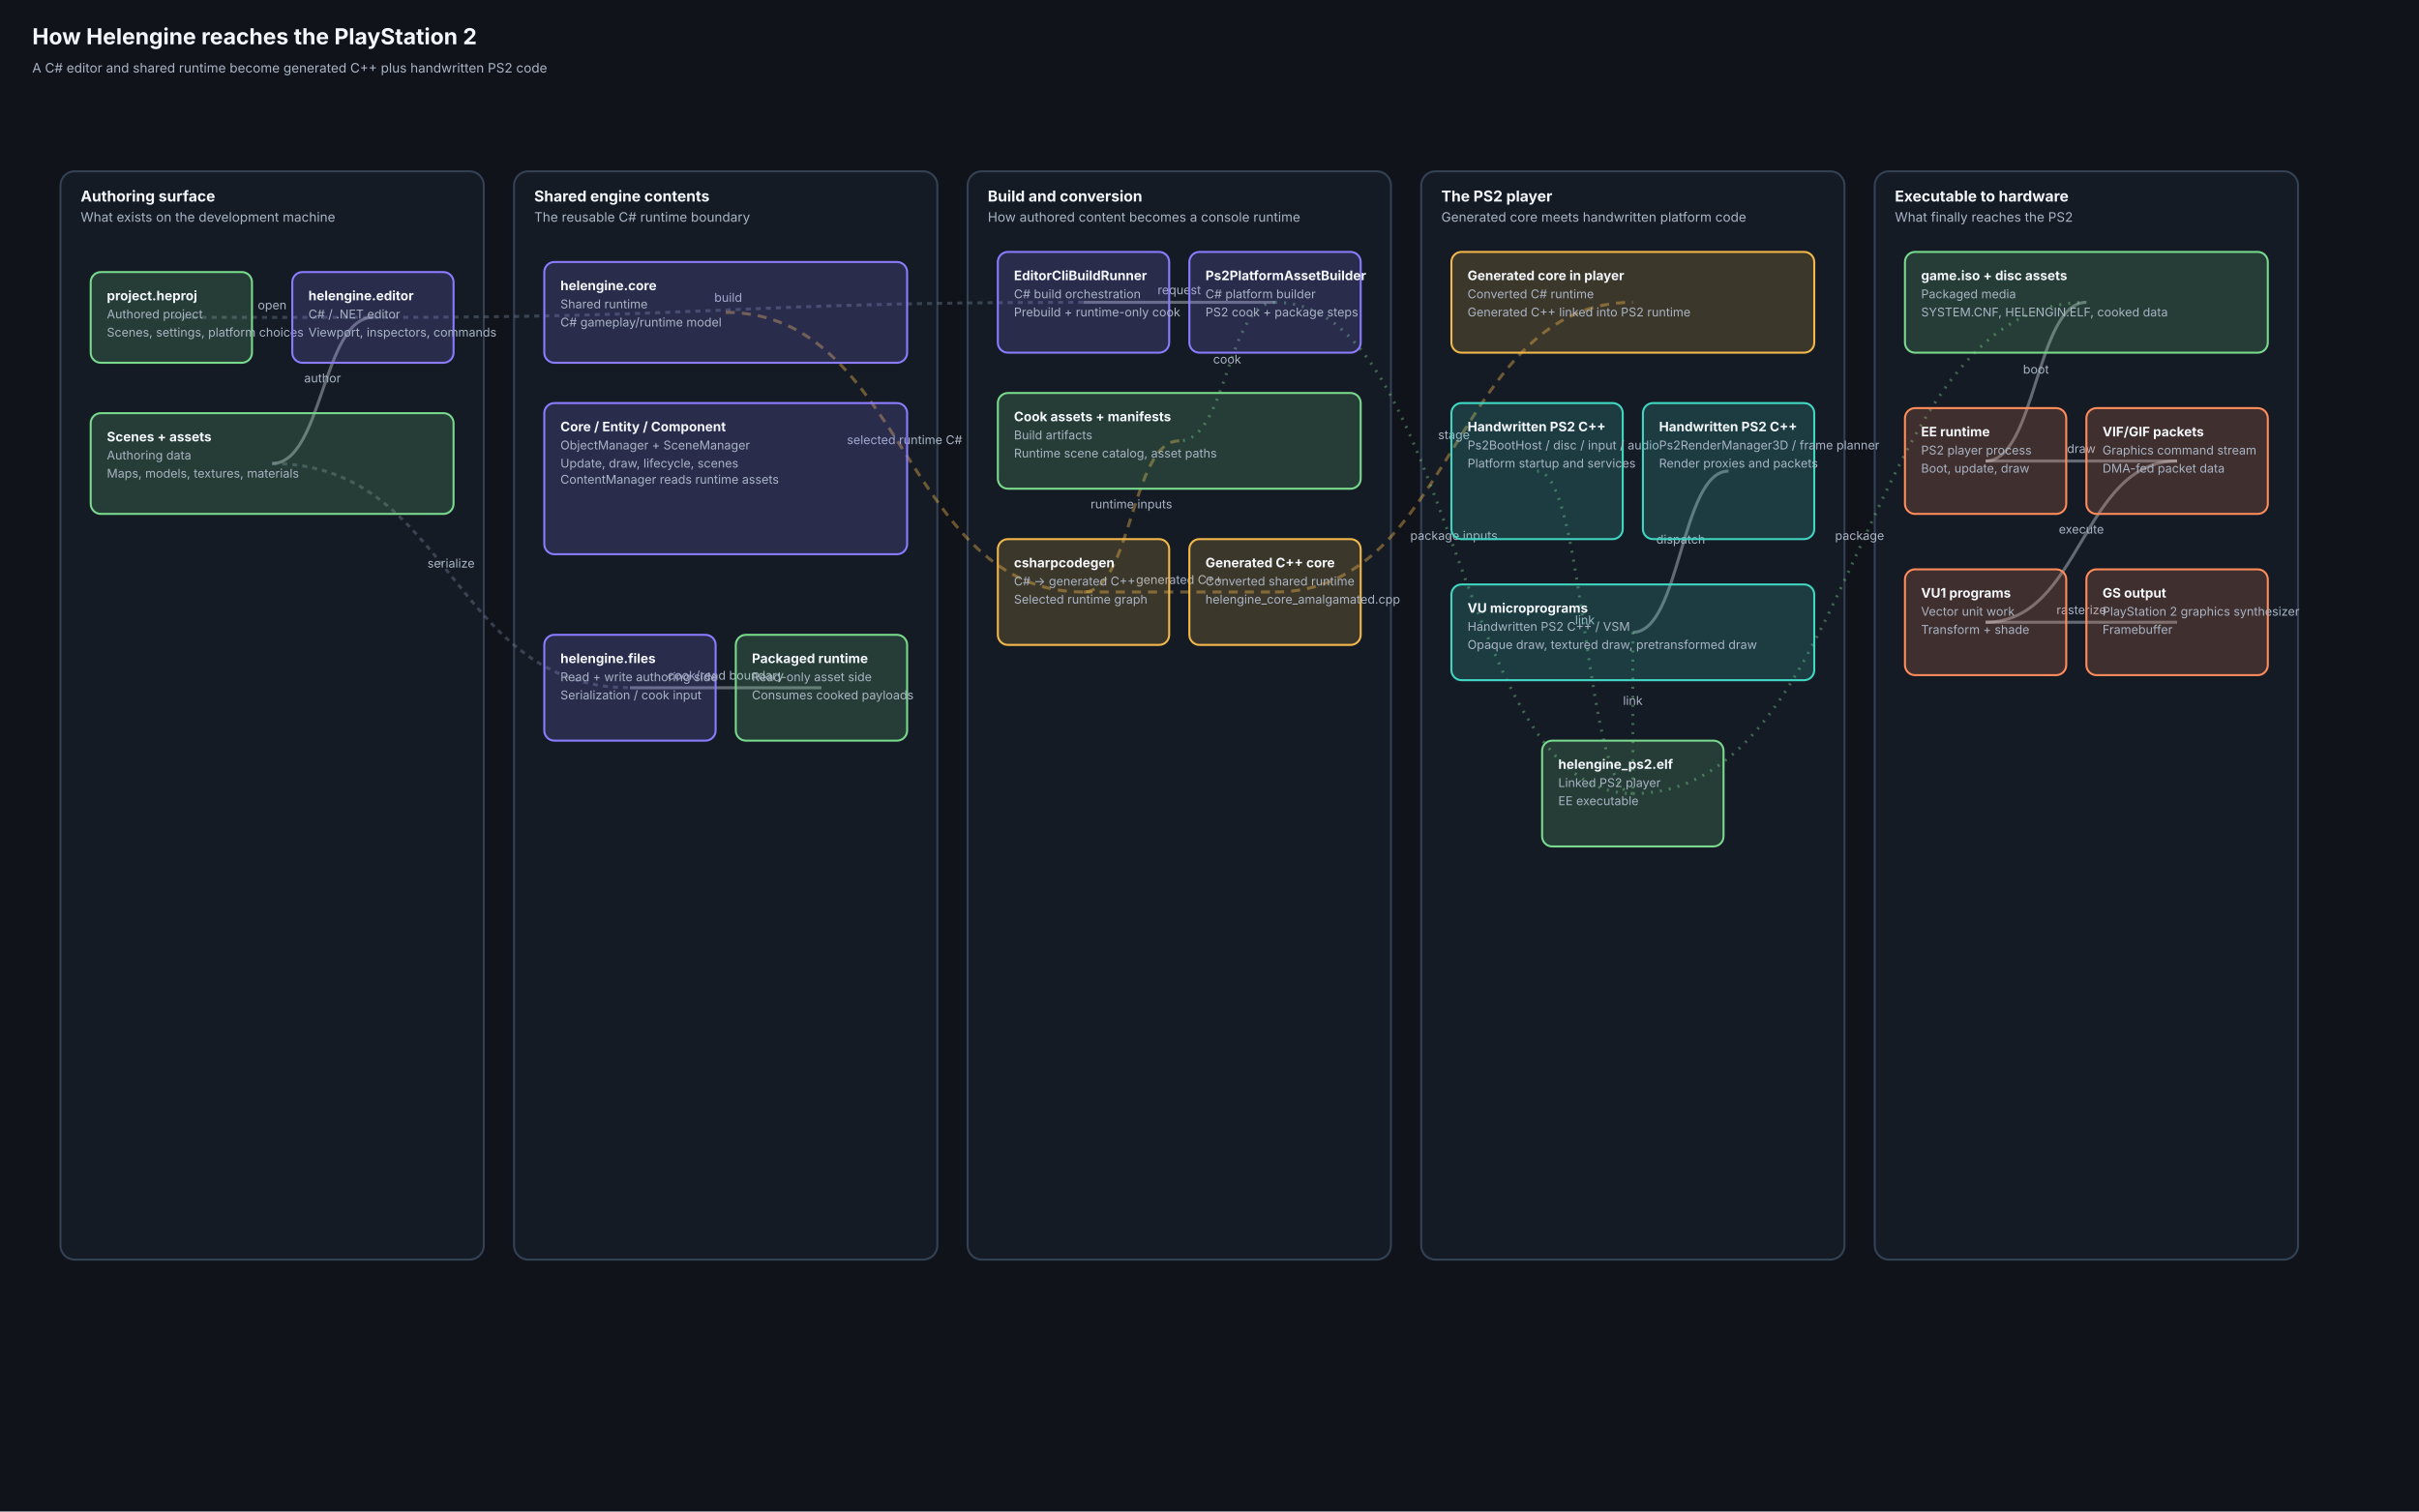
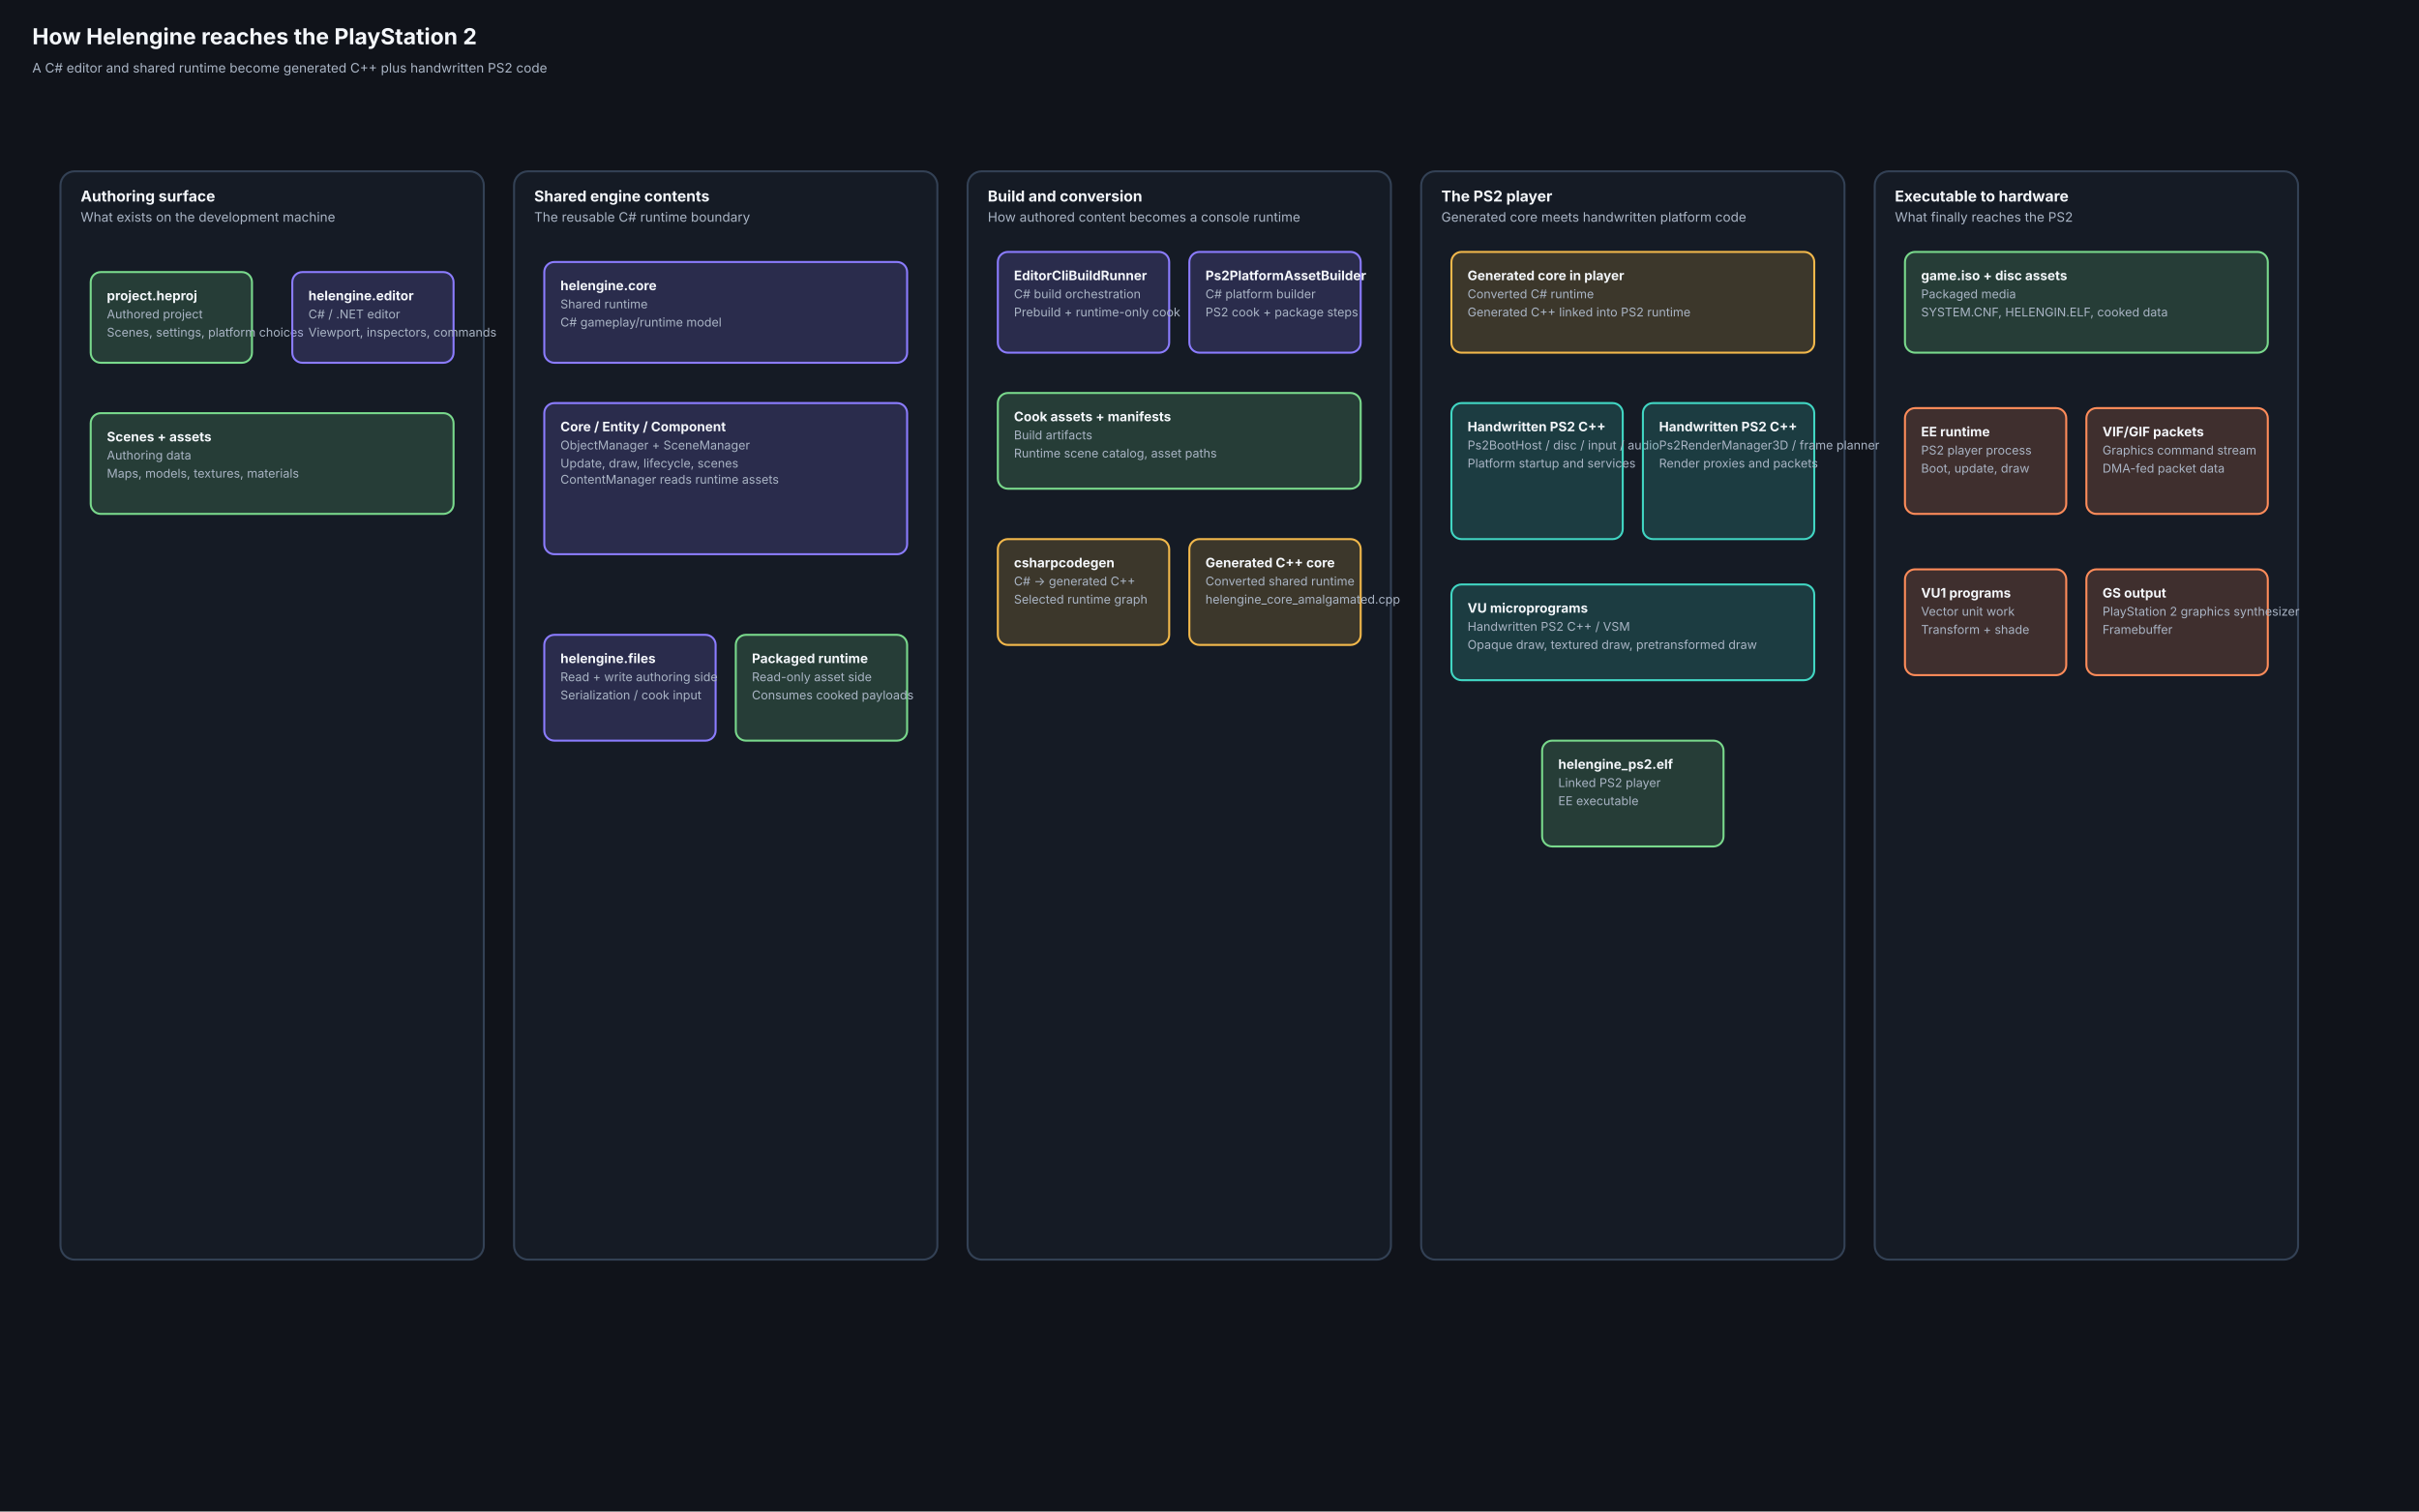
<svg xmlns="http://www.w3.org/2000/svg" viewBox="0 0 2400 1500" role="img" aria-label="How Helengine reaches the PlayStation 2">
  <rect id="diagram-background" x="0" y="0" width="2400" height="1500" fill="#10131A" />
  <g id="diagram-header">
    <text x="32" y="44" fill="#F4F7FB" font-family="Inter, Segoe UI, sans-serif" font-size="22" font-weight="700">How Helengine reaches the PlayStation 2</text>
    <text x="32" y="72" fill="#AAB5C5" font-family="Inter, Segoe UI, sans-serif" font-size="13">A C# editor and shared runtime become generated C++ plus handwritten PS2 code</text>
  </g>
  <g id="section-authoring" data-step="1" data-kind="section">
    <rect x="60" y="170" width="420" height="1080" rx="14" fill="#151B25" stroke="#334155" stroke-width="2" />
    <text x="80" y="200" fill="#F4F7FB" font-family="Inter, Segoe UI, sans-serif" font-size="15" font-weight="700">Authoring surface</text>
    <text x="80" y="220" fill="#AAB5C5" font-family="Inter, Segoe UI, sans-serif" font-size="13">What exists on the development machine</text>
  </g>
  <g id="section-shared-core" data-step="2" data-kind="section">
    <rect x="510" y="170" width="420" height="1080" rx="14" fill="#151B25" stroke="#334155" stroke-width="2" />
    <text x="530" y="200" fill="#F4F7FB" font-family="Inter, Segoe UI, sans-serif" font-size="15" font-weight="700">Shared engine contents</text>
    <text x="530" y="220" fill="#AAB5C5" font-family="Inter, Segoe UI, sans-serif" font-size="13">The reusable C# runtime boundary</text>
  </g>
  <g id="section-build-conversion" data-step="3" data-kind="section">
    <rect x="960" y="170" width="420" height="1080" rx="14" fill="#151B25" stroke="#334155" stroke-width="2" />
    <text x="980" y="200" fill="#F4F7FB" font-family="Inter, Segoe UI, sans-serif" font-size="15" font-weight="700">Build and conversion</text>
    <text x="980" y="220" fill="#AAB5C5" font-family="Inter, Segoe UI, sans-serif" font-size="13">How authored content becomes a console runtime</text>
  </g>
  <g id="section-ps2-player" data-step="4" data-kind="section">
    <rect x="1410" y="170" width="420" height="1080" rx="14" fill="#151B25" stroke="#334155" stroke-width="2" />
    <text x="1430" y="200" fill="#F4F7FB" font-family="Inter, Segoe UI, sans-serif" font-size="15" font-weight="700">The PS2 player</text>
    <text x="1430" y="220" fill="#AAB5C5" font-family="Inter, Segoe UI, sans-serif" font-size="13">Generated core meets handwritten platform code</text>
  </g>
  <g id="section-ps2-hardware" data-step="5" data-kind="section">
    <rect x="1860" y="170" width="420" height="1080" rx="14" fill="#151B25" stroke="#334155" stroke-width="2" />
    <text x="1880" y="200" fill="#F4F7FB" font-family="Inter, Segoe UI, sans-serif" font-size="15" font-weight="700">Executable to hardware</text>
    <text x="1880" y="220" fill="#AAB5C5" font-family="Inter, Segoe UI, sans-serif" font-size="13">What finally reaches the PS2</text>
-   </g>
-   <g id="edge-edge-project-editor" data-step="1" data-role="context">
-     <path d="M 170 315 C 270 315 270 315 370 315" fill="none" stroke="#718096" stroke-width="3" opacity="0.4" stroke-dasharray="5 5" />
-     <text x="270" y="307" text-anchor="middle" fill="#AAB5C5" font-family="Inter, Segoe UI, sans-serif" font-size="12">open</text>
-   </g>
-   <g id="edge-edge-editor-scenes" data-step="1" data-role="runtime">
-     <path d="M 370 315 C 320 315 320 460 270 460" fill="none" stroke="#D7E0EA" stroke-width="3" opacity="0.4" />
-     <text x="320" y="379.5" text-anchor="middle" fill="#AAB5C5" font-family="Inter, Segoe UI, sans-serif" font-size="12">author</text>
-   </g>
-   <g id="edge-edge-scenes-files" data-step="2" data-role="context">
-     <path d="M 270 460 C 447.5 460 447.5 682.5 625 682.5" fill="none" stroke="#718096" stroke-width="3" opacity="0.4" stroke-dasharray="5 5" />
-     <text x="447.5" y="563.25" text-anchor="middle" fill="#AAB5C5" font-family="Inter, Segoe UI, sans-serif" font-size="12">serialize</text>
-   </g>
-   <g id="edge-edge-files-runtime" data-step="2" data-role="runtime">
-     <path d="M 625 682.5 C 720 682.5 720 682.5 815 682.5" fill="none" stroke="#D7E0EA" stroke-width="3" opacity="0.4" />
-     <text x="720" y="674.5" text-anchor="middle" fill="#AAB5C5" font-family="Inter, Segoe UI, sans-serif" font-size="12">cook/read boundary</text>
-   </g>
-   <g id="edge-edge-editor-cli" data-step="3" data-role="context">
-     <path d="M 370 315 C 722.5 315 722.5 300 1075 300" fill="none" stroke="#718096" stroke-width="3" opacity="0.4" stroke-dasharray="5 5" />
-     <text x="722.5" y="299.5" text-anchor="middle" fill="#AAB5C5" font-family="Inter, Segoe UI, sans-serif" font-size="12">build</text>
-   </g>
-   <g id="edge-edge-cli-builder" data-step="3" data-role="runtime">
-     <path d="M 1075 300 C 1170 300 1170 300 1265 300" fill="none" stroke="#D7E0EA" stroke-width="3" opacity="0.4" />
-     <text x="1170" y="292" text-anchor="middle" fill="#AAB5C5" font-family="Inter, Segoe UI, sans-serif" font-size="12">request</text>
-   </g>
-   <g id="edge-edge-builder-cook" data-step="3" data-role="packaging">
-     <path d="M 1265 300 C 1217.5 300 1217.5 437.5 1170 437.5" fill="none" stroke="#79D98C" stroke-width="3" opacity="0.4" stroke-dasharray="2 7" />
-     <text x="1217.5" y="360.75" text-anchor="middle" fill="#AAB5C5" font-family="Inter, Segoe UI, sans-serif" font-size="12">cook</text>
-   </g>
-   <g id="edge-edge-cook-codegen" data-step="3" data-role="generation">
-     <path d="M 1170 437.5 C 1122.5 437.5 1122.5 587.5 1075 587.5" fill="none" stroke="#F2B84B" stroke-width="3" opacity="0.4" stroke-dasharray="9 7" />
-     <text x="1122.5" y="504.5" text-anchor="middle" fill="#AAB5C5" font-family="Inter, Segoe UI, sans-serif" font-size="12">runtime inputs</text>
-   </g>
-   <g id="edge-edge-core-codegen" data-step="3" data-role="generation">
-     <path d="M 720 310 C 897.5 310 897.5 587.5 1075 587.5" fill="none" stroke="#F2B84B" stroke-width="3" opacity="0.4" stroke-dasharray="9 7" />
-     <text x="897.5" y="440.75" text-anchor="middle" fill="#AAB5C5" font-family="Inter, Segoe UI, sans-serif" font-size="12">selected runtime C#</text>
-   </g>
-   <g id="edge-edge-codegen-generated-core" data-step="3" data-role="generation">
-     <path d="M 1075 587.5 C 1170 587.5 1170 587.5 1265 587.5" fill="none" stroke="#F2B84B" stroke-width="3" opacity="0.4" stroke-dasharray="9 7" />
-     <text x="1170" y="579.5" text-anchor="middle" fill="#AAB5C5" font-family="Inter, Segoe UI, sans-serif" font-size="12">generated C++</text>
-   </g>
-   <g id="edge-edge-generated-player-core" data-step="4" data-role="generation">
-     <path d="M 1265 587.5 C 1442.5 587.5 1442.5 300 1620 300" fill="none" stroke="#F2B84B" stroke-width="3" opacity="0.4" stroke-dasharray="9 7" />
-     <text x="1442.5" y="435.75" text-anchor="middle" fill="#AAB5C5" font-family="Inter, Segoe UI, sans-serif" font-size="12">stage</text>
-   </g>
-   <g id="edge-edge-host-elf" data-step="4" data-role="packaging">
-     <path d="M 1525 467.5 C 1572.5 467.5 1572.5 787.5 1620 787.5" fill="none" stroke="#79D98C" stroke-width="3" opacity="0.4" stroke-dasharray="2 7" />
-     <text x="1572.5" y="619.5" text-anchor="middle" fill="#AAB5C5" font-family="Inter, Segoe UI, sans-serif" font-size="12">link</text>
-   </g>
-   <g id="edge-edge-render-vu" data-step="4" data-role="runtime">
-     <path d="M 1715 467.5 C 1667.5 467.5 1667.5 627.5 1620 627.5" fill="none" stroke="#D7E0EA" stroke-width="3" opacity="0.4" />
-     <text x="1667.5" y="539.5" text-anchor="middle" fill="#AAB5C5" font-family="Inter, Segoe UI, sans-serif" font-size="12">dispatch</text>
-   </g>
-   <g id="edge-edge-vu-elf" data-step="4" data-role="packaging">
-     <path d="M 1620 627.5 C 1620 627.5 1620 787.5 1620 787.5" fill="none" stroke="#79D98C" stroke-width="3" opacity="0.4" stroke-dasharray="2 7" />
-     <text x="1620" y="699.5" text-anchor="middle" fill="#AAB5C5" font-family="Inter, Segoe UI, sans-serif" font-size="12">link</text>
-   </g>
-   <g id="edge-edge-builder-elf" data-step="4" data-role="packaging">
-     <path d="M 1265 300 C 1442.5 300 1442.5 787.5 1620 787.5" fill="none" stroke="#79D98C" stroke-width="3" opacity="0.4" stroke-dasharray="2 7" />
-     <text x="1442.5" y="535.75" text-anchor="middle" fill="#AAB5C5" font-family="Inter, Segoe UI, sans-serif" font-size="12">package inputs</text>
-   </g>
-   <g id="edge-edge-elf-iso" data-step="5" data-role="packaging">
-     <path d="M 1620 787.5 C 1845 787.5 1845 300 2070 300" fill="none" stroke="#79D98C" stroke-width="3" opacity="0.4" stroke-dasharray="2 7" />
-     <text x="1845" y="535.75" text-anchor="middle" fill="#AAB5C5" font-family="Inter, Segoe UI, sans-serif" font-size="12">package</text>
-   </g>
-   <g id="edge-edge-iso-ee" data-step="5" data-role="runtime">
-     <path d="M 2070 300 C 2020 300 2020 457.5 1970 457.5" fill="none" stroke="#D7E0EA" stroke-width="3" opacity="0.4" />
-     <text x="2020" y="370.75" text-anchor="middle" fill="#AAB5C5" font-family="Inter, Segoe UI, sans-serif" font-size="12">boot</text>
-   </g>
-   <g id="edge-edge-ee-packets" data-step="5" data-role="runtime">
-     <path d="M 1970 457.5 C 2065 457.5 2065 457.5 2160 457.5" fill="none" stroke="#D7E0EA" stroke-width="3" opacity="0.4" />
-     <text x="2065" y="449.5" text-anchor="middle" fill="#AAB5C5" font-family="Inter, Segoe UI, sans-serif" font-size="12">draw</text>
-   </g>
-   <g id="edge-edge-packets-vu" data-step="5" data-role="runtime">
-     <path d="M 2160 457.5 C 2065 457.5 2065 617.5 1970 617.5" fill="none" stroke="#D7E0EA" stroke-width="3" opacity="0.4" />
-     <text x="2065" y="529.5" text-anchor="middle" fill="#AAB5C5" font-family="Inter, Segoe UI, sans-serif" font-size="12">execute</text>
-   </g>
-   <g id="edge-edge-vu-gs" data-step="5" data-role="runtime">
-     <path d="M 1970 617.5 C 2065 617.5 2065 617.5 2160 617.5" fill="none" stroke="#D7E0EA" stroke-width="3" opacity="0.4" />
-     <text x="2065" y="609.5" text-anchor="middle" fill="#AAB5C5" font-family="Inter, Segoe UI, sans-serif" font-size="12">rasterize</text>
  </g>
  <g id="node-node-project" data-step="1" data-role="artifact" data-kind="artifact">
    <rect x="90" y="270" width="160" height="90" rx="10" fill="#79D98C" fill-opacity="0.18" stroke="#79D98C" stroke-width="2" />
    <text x="106" y="298" fill="#F4F7FB" font-family="Inter, Segoe UI, sans-serif" font-size="13" font-weight="700">project.heproj</text>
    <text x="106" y="316" fill="#AAB5C5" font-family="Inter, Segoe UI, sans-serif" font-size="12">Authored project</text>
    <text x="106" y="334" fill="#AAB5C5" font-family="Inter, Segoe UI, sans-serif" font-size="12">Scenes, settings, platform choices</text>
  </g>
  <g id="node-node-editor" data-step="1" data-role="csharp" data-kind="module">
    <rect x="290" y="270" width="160" height="90" rx="10" fill="#8B7CFF" fill-opacity="0.18" stroke="#8B7CFF" stroke-width="2" />
    <text x="306" y="298" fill="#F4F7FB" font-family="Inter, Segoe UI, sans-serif" font-size="13" font-weight="700">helengine.editor</text>
    <text x="306" y="316" fill="#AAB5C5" font-family="Inter, Segoe UI, sans-serif" font-size="12">C# / .NET editor</text>
    <text x="306" y="334" fill="#AAB5C5" font-family="Inter, Segoe UI, sans-serif" font-size="12">Viewport, inspectors, commands</text>
  </g>
  <g id="node-node-scenes-assets" data-step="1" data-role="artifact" data-kind="artifact">
    <rect x="90" y="410" width="360" height="100" rx="10" fill="#79D98C" fill-opacity="0.18" stroke="#79D98C" stroke-width="2" />
    <text x="106" y="438" fill="#F4F7FB" font-family="Inter, Segoe UI, sans-serif" font-size="13" font-weight="700">Scenes + assets</text>
    <text x="106" y="456" fill="#AAB5C5" font-family="Inter, Segoe UI, sans-serif" font-size="12">Authoring data</text>
    <text x="106" y="474" fill="#AAB5C5" font-family="Inter, Segoe UI, sans-serif" font-size="12">Maps, models, textures, materials</text>
  </g>
  <g id="node-node-core" data-step="2" data-role="csharp" data-kind="module">
    <rect x="540" y="260" width="360" height="100" rx="10" fill="#8B7CFF" fill-opacity="0.18" stroke="#8B7CFF" stroke-width="2" />
    <text x="556" y="288" fill="#F4F7FB" font-family="Inter, Segoe UI, sans-serif" font-size="13" font-weight="700">helengine.core</text>
    <text x="556" y="306" fill="#AAB5C5" font-family="Inter, Segoe UI, sans-serif" font-size="12">Shared runtime</text>
    <text x="556" y="324" fill="#AAB5C5" font-family="Inter, Segoe UI, sans-serif" font-size="12">C# gameplay/runtime model</text>
  </g>
  <g id="node-node-core-anatomy" data-step="2" data-role="csharp" data-kind="module">
    <rect x="540" y="400" width="360" height="150" rx="10" fill="#8B7CFF" fill-opacity="0.18" stroke="#8B7CFF" stroke-width="2" />
    <text x="556" y="428" fill="#F4F7FB" font-family="Inter, Segoe UI, sans-serif" font-size="13" font-weight="700">Core / Entity / Component</text>
    <text x="556" y="446" fill="#AAB5C5" font-family="Inter, Segoe UI, sans-serif" font-size="12">ObjectManager + SceneManager</text>
    <text x="556" y="464" fill="#AAB5C5" font-family="Inter, Segoe UI, sans-serif" font-size="12">Update, draw, lifecycle, scenes</text>
    <text x="556" y="480" fill="#AAB5C5" font-family="Inter, Segoe UI, sans-serif" font-size="12">ContentManager reads runtime assets</text>
  </g>
  <g id="node-node-files" data-step="2" data-role="csharp" data-kind="module">
    <rect x="540" y="630" width="170" height="105" rx="10" fill="#8B7CFF" fill-opacity="0.18" stroke="#8B7CFF" stroke-width="2" />
    <text x="556" y="658" fill="#F4F7FB" font-family="Inter, Segoe UI, sans-serif" font-size="13" font-weight="700">helengine.files</text>
    <text x="556" y="676" fill="#AAB5C5" font-family="Inter, Segoe UI, sans-serif" font-size="12">Read + write authoring side</text>
    <text x="556" y="694" fill="#AAB5C5" font-family="Inter, Segoe UI, sans-serif" font-size="12">Serialization / cook input</text>
  </g>
  <g id="node-node-runtime-reads" data-step="2" data-role="artifact" data-kind="boundary">
    <rect x="730" y="630" width="170" height="105" rx="10" fill="#79D98C" fill-opacity="0.18" stroke="#79D98C" stroke-width="2" />
    <text x="746" y="658" fill="#F4F7FB" font-family="Inter, Segoe UI, sans-serif" font-size="13" font-weight="700">Packaged runtime</text>
    <text x="746" y="676" fill="#AAB5C5" font-family="Inter, Segoe UI, sans-serif" font-size="12">Read-only asset side</text>
    <text x="746" y="694" fill="#AAB5C5" font-family="Inter, Segoe UI, sans-serif" font-size="12">Consumes cooked payloads</text>
  </g>
  <g id="node-node-editor-cli" data-step="3" data-role="csharp" data-kind="process">
    <rect x="990" y="250" width="170" height="100" rx="10" fill="#8B7CFF" fill-opacity="0.18" stroke="#8B7CFF" stroke-width="2" />
    <text x="1006" y="278" fill="#F4F7FB" font-family="Inter, Segoe UI, sans-serif" font-size="13" font-weight="700">EditorCliBuildRunner</text>
    <text x="1006" y="296" fill="#AAB5C5" font-family="Inter, Segoe UI, sans-serif" font-size="12">C# build orchestration</text>
    <text x="1006" y="314" fill="#AAB5C5" font-family="Inter, Segoe UI, sans-serif" font-size="12">Prebuild + runtime-only cook</text>
  </g>
  <g id="node-node-ps2-builder" data-step="3" data-role="csharp" data-kind="process">
    <rect x="1180" y="250" width="170" height="100" rx="10" fill="#8B7CFF" fill-opacity="0.18" stroke="#8B7CFF" stroke-width="2" />
    <text x="1196" y="278" fill="#F4F7FB" font-family="Inter, Segoe UI, sans-serif" font-size="13" font-weight="700">Ps2PlatformAssetBuilder</text>
    <text x="1196" y="296" fill="#AAB5C5" font-family="Inter, Segoe UI, sans-serif" font-size="12">C# platform builder</text>
    <text x="1196" y="314" fill="#AAB5C5" font-family="Inter, Segoe UI, sans-serif" font-size="12">PS2 cook + package steps</text>
  </g>
  <g id="node-node-cook" data-step="3" data-role="artifact" data-kind="artifact">
    <rect x="990" y="390" width="360" height="95" rx="10" fill="#79D98C" fill-opacity="0.18" stroke="#79D98C" stroke-width="2" />
    <text x="1006" y="418" fill="#F4F7FB" font-family="Inter, Segoe UI, sans-serif" font-size="13" font-weight="700">Cook assets + manifests</text>
    <text x="1006" y="436" fill="#AAB5C5" font-family="Inter, Segoe UI, sans-serif" font-size="12">Build artifacts</text>
    <text x="1006" y="454" fill="#AAB5C5" font-family="Inter, Segoe UI, sans-serif" font-size="12">Runtime scene catalog, asset paths</text>
  </g>
  <g id="node-node-codegen" data-step="3" data-role="generated-cpp" data-kind="process">
    <rect x="990" y="535" width="170" height="105" rx="10" fill="#F2B84B" fill-opacity="0.18" stroke="#F2B84B" stroke-width="2" />
    <text x="1006" y="563" fill="#F4F7FB" font-family="Inter, Segoe UI, sans-serif" font-size="13" font-weight="700">csharpcodegen</text>
    <text x="1006" y="581" fill="#AAB5C5" font-family="Inter, Segoe UI, sans-serif" font-size="12">C# -&gt; generated C++</text>
    <text x="1006" y="599" fill="#AAB5C5" font-family="Inter, Segoe UI, sans-serif" font-size="12">Selected runtime graph</text>
  </g>
  <g id="node-node-generated-core" data-step="3" data-role="generated-cpp" data-kind="artifact">
    <rect x="1180" y="535" width="170" height="105" rx="10" fill="#F2B84B" fill-opacity="0.18" stroke="#F2B84B" stroke-width="2" />
    <text x="1196" y="563" fill="#F4F7FB" font-family="Inter, Segoe UI, sans-serif" font-size="13" font-weight="700">Generated C++ core</text>
    <text x="1196" y="581" fill="#AAB5C5" font-family="Inter, Segoe UI, sans-serif" font-size="12">Converted shared runtime</text>
    <text x="1196" y="599" fill="#AAB5C5" font-family="Inter, Segoe UI, sans-serif" font-size="12">helengine_core_amalgamated.cpp</text>
  </g>
  <g id="node-node-player-core" data-step="4" data-role="generated-cpp" data-kind="module">
    <rect x="1440" y="250" width="360" height="100" rx="10" fill="#F2B84B" fill-opacity="0.18" stroke="#F2B84B" stroke-width="2" />
    <text x="1456" y="278" fill="#F4F7FB" font-family="Inter, Segoe UI, sans-serif" font-size="13" font-weight="700">Generated core in player</text>
    <text x="1456" y="296" fill="#AAB5C5" font-family="Inter, Segoe UI, sans-serif" font-size="12">Converted C# runtime</text>
    <text x="1456" y="314" fill="#AAB5C5" font-family="Inter, Segoe UI, sans-serif" font-size="12">Generated C++ linked into PS2 runtime</text>
  </g>
  <g id="node-node-boot-host" data-step="4" data-role="handwritten-cpp" data-kind="module">
    <rect x="1440" y="400" width="170" height="135" rx="10" fill="#41D6C3" fill-opacity="0.18" stroke="#41D6C3" stroke-width="2" />
    <text x="1456" y="428" fill="#F4F7FB" font-family="Inter, Segoe UI, sans-serif" font-size="13" font-weight="700">Handwritten PS2 C++</text>
    <text x="1456" y="446" fill="#AAB5C5" font-family="Inter, Segoe UI, sans-serif" font-size="12">Ps2BootHost / disc / input / audio</text>
    <text x="1456" y="464" fill="#AAB5C5" font-family="Inter, Segoe UI, sans-serif" font-size="12">Platform startup and services</text>
  </g>
  <g id="node-node-render-manager" data-step="4" data-role="handwritten-cpp" data-kind="module">
    <rect x="1630" y="400" width="170" height="135" rx="10" fill="#41D6C3" fill-opacity="0.18" stroke="#41D6C3" stroke-width="2" />
    <text x="1646" y="428" fill="#F4F7FB" font-family="Inter, Segoe UI, sans-serif" font-size="13" font-weight="700">Handwritten PS2 C++</text>
    <text x="1646" y="446" fill="#AAB5C5" font-family="Inter, Segoe UI, sans-serif" font-size="12">Ps2RenderManager3D / frame planner</text>
    <text x="1646" y="464" fill="#AAB5C5" font-family="Inter, Segoe UI, sans-serif" font-size="12">Render proxies and packets</text>
  </g>
  <g id="node-node-vu-programs" data-step="4" data-role="handwritten-cpp" data-kind="module">
    <rect x="1440" y="580" width="360" height="95" rx="10" fill="#41D6C3" fill-opacity="0.18" stroke="#41D6C3" stroke-width="2" />
    <text x="1456" y="608" fill="#F4F7FB" font-family="Inter, Segoe UI, sans-serif" font-size="13" font-weight="700">VU microprograms</text>
    <text x="1456" y="626" fill="#AAB5C5" font-family="Inter, Segoe UI, sans-serif" font-size="12">Handwritten PS2 C++ / VSM</text>
    <text x="1456" y="644" fill="#AAB5C5" font-family="Inter, Segoe UI, sans-serif" font-size="12">Opaque draw, textured draw, pretransformed draw</text>
  </g>
  <g id="node-node-ps2-elf" data-step="4" data-role="artifact" data-kind="artifact">
    <rect x="1530" y="735" width="180" height="105" rx="10" fill="#79D98C" fill-opacity="0.18" stroke="#79D98C" stroke-width="2" />
    <text x="1546" y="763" fill="#F4F7FB" font-family="Inter, Segoe UI, sans-serif" font-size="13" font-weight="700">helengine_ps2.elf</text>
    <text x="1546" y="781" fill="#AAB5C5" font-family="Inter, Segoe UI, sans-serif" font-size="12">Linked PS2 player</text>
    <text x="1546" y="799" fill="#AAB5C5" font-family="Inter, Segoe UI, sans-serif" font-size="12">EE executable</text>
  </g>
  <g id="node-node-game-iso" data-step="5" data-role="artifact" data-kind="artifact">
    <rect x="1890" y="250" width="360" height="100" rx="10" fill="#79D98C" fill-opacity="0.18" stroke="#79D98C" stroke-width="2" />
    <text x="1906" y="278" fill="#F4F7FB" font-family="Inter, Segoe UI, sans-serif" font-size="13" font-weight="700">game.iso + disc assets</text>
    <text x="1906" y="296" fill="#AAB5C5" font-family="Inter, Segoe UI, sans-serif" font-size="12">Packaged media</text>
    <text x="1906" y="314" fill="#AAB5C5" font-family="Inter, Segoe UI, sans-serif" font-size="12">SYSTEM.CNF, HELENGIN.ELF, cooked data</text>
  </g>
  <g id="node-node-ee-runtime" data-step="5" data-role="ps2" data-kind="hardware">
    <rect x="1890" y="405" width="160" height="105" rx="10" fill="#FF8C5A" fill-opacity="0.18" stroke="#FF8C5A" stroke-width="2" />
    <text x="1906" y="433" fill="#F4F7FB" font-family="Inter, Segoe UI, sans-serif" font-size="13" font-weight="700">EE runtime</text>
    <text x="1906" y="451" fill="#AAB5C5" font-family="Inter, Segoe UI, sans-serif" font-size="12">PS2 player process</text>
    <text x="1906" y="469" fill="#AAB5C5" font-family="Inter, Segoe UI, sans-serif" font-size="12">Boot, update, draw</text>
  </g>
  <g id="node-node-packets" data-step="5" data-role="ps2" data-kind="hardware">
    <rect x="2070" y="405" width="180" height="105" rx="10" fill="#FF8C5A" fill-opacity="0.18" stroke="#FF8C5A" stroke-width="2" />
    <text x="2086" y="433" fill="#F4F7FB" font-family="Inter, Segoe UI, sans-serif" font-size="13" font-weight="700">VIF/GIF packets</text>
    <text x="2086" y="451" fill="#AAB5C5" font-family="Inter, Segoe UI, sans-serif" font-size="12">Graphics command stream</text>
    <text x="2086" y="469" fill="#AAB5C5" font-family="Inter, Segoe UI, sans-serif" font-size="12">DMA-fed packet data</text>
  </g>
  <g id="node-node-vu1" data-step="5" data-role="ps2" data-kind="hardware">
    <rect x="1890" y="565" width="160" height="105" rx="10" fill="#FF8C5A" fill-opacity="0.18" stroke="#FF8C5A" stroke-width="2" />
    <text x="1906" y="593" fill="#F4F7FB" font-family="Inter, Segoe UI, sans-serif" font-size="13" font-weight="700">VU1 programs</text>
    <text x="1906" y="611" fill="#AAB5C5" font-family="Inter, Segoe UI, sans-serif" font-size="12">Vector unit work</text>
    <text x="1906" y="629" fill="#AAB5C5" font-family="Inter, Segoe UI, sans-serif" font-size="12">Transform + shade</text>
  </g>
  <g id="node-node-gs" data-step="5" data-role="ps2" data-kind="hardware">
    <rect x="2070" y="565" width="180" height="105" rx="10" fill="#FF8C5A" fill-opacity="0.18" stroke="#FF8C5A" stroke-width="2" />
    <text x="2086" y="593" fill="#F4F7FB" font-family="Inter, Segoe UI, sans-serif" font-size="13" font-weight="700">GS output</text>
    <text x="2086" y="611" fill="#AAB5C5" font-family="Inter, Segoe UI, sans-serif" font-size="12">PlayStation 2 graphics synthesizer</text>
    <text x="2086" y="629" fill="#AAB5C5" font-family="Inter, Segoe UI, sans-serif" font-size="12">Framebuffer</text>
  </g>
</svg>
